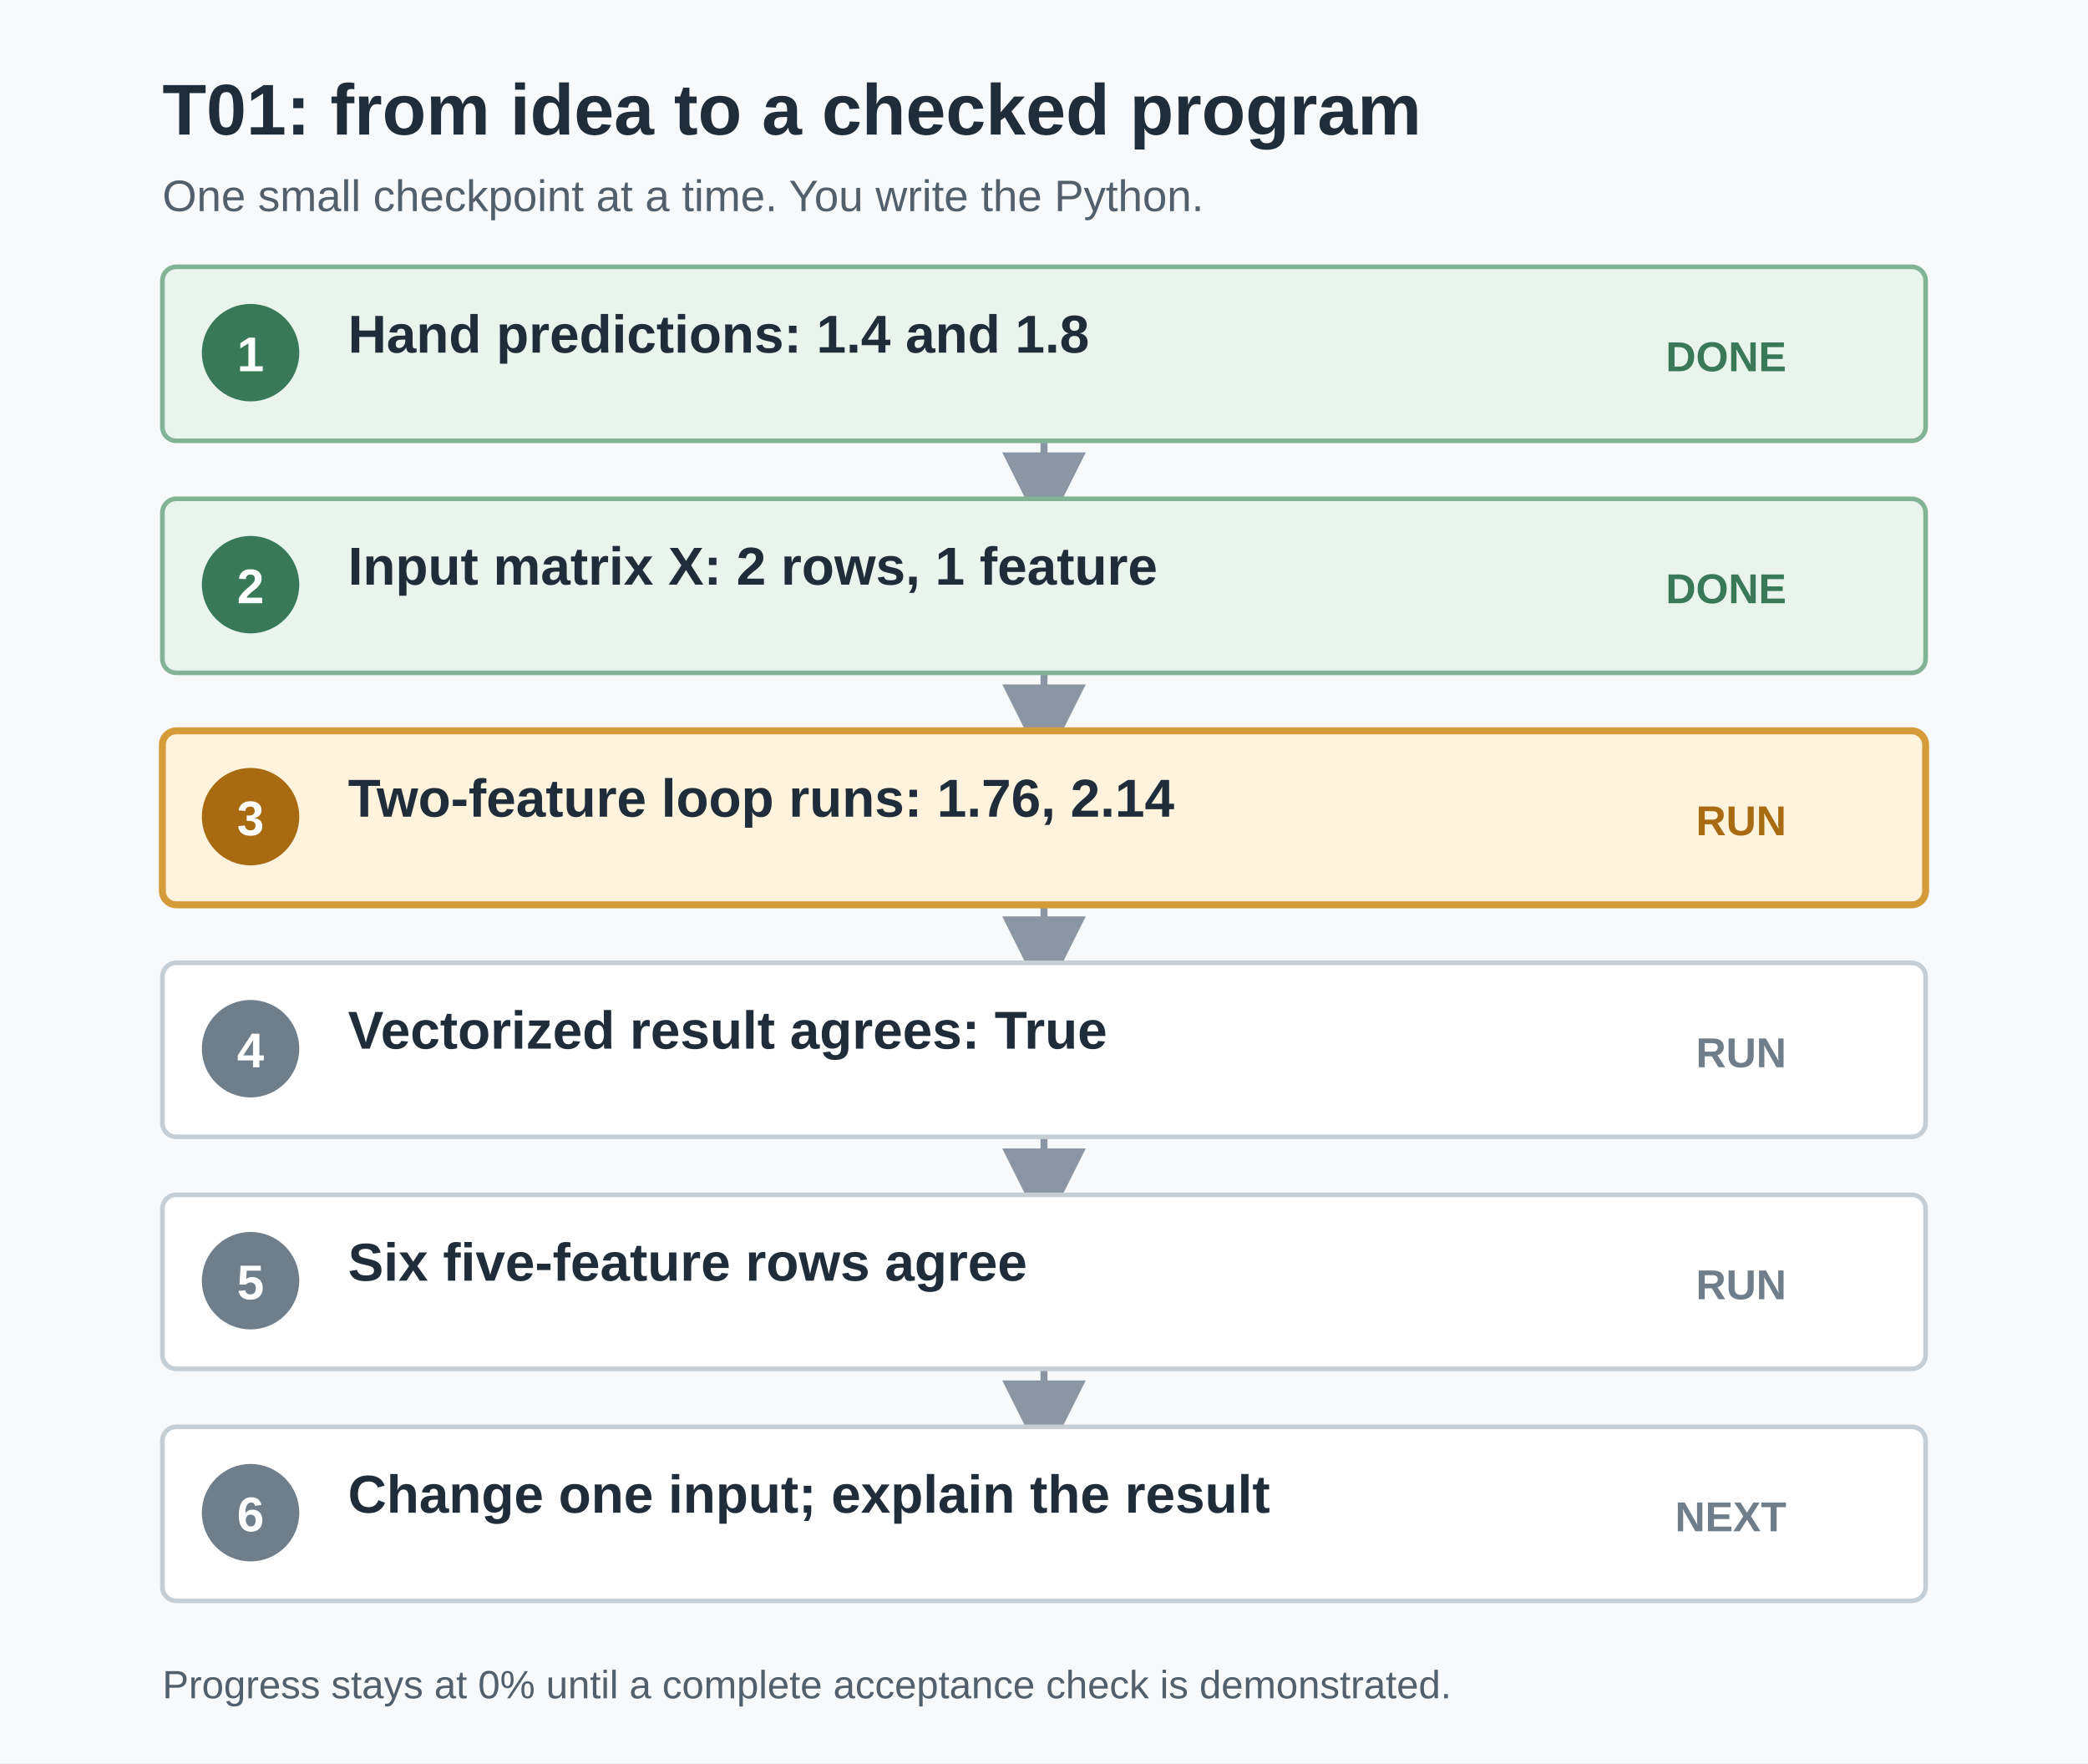
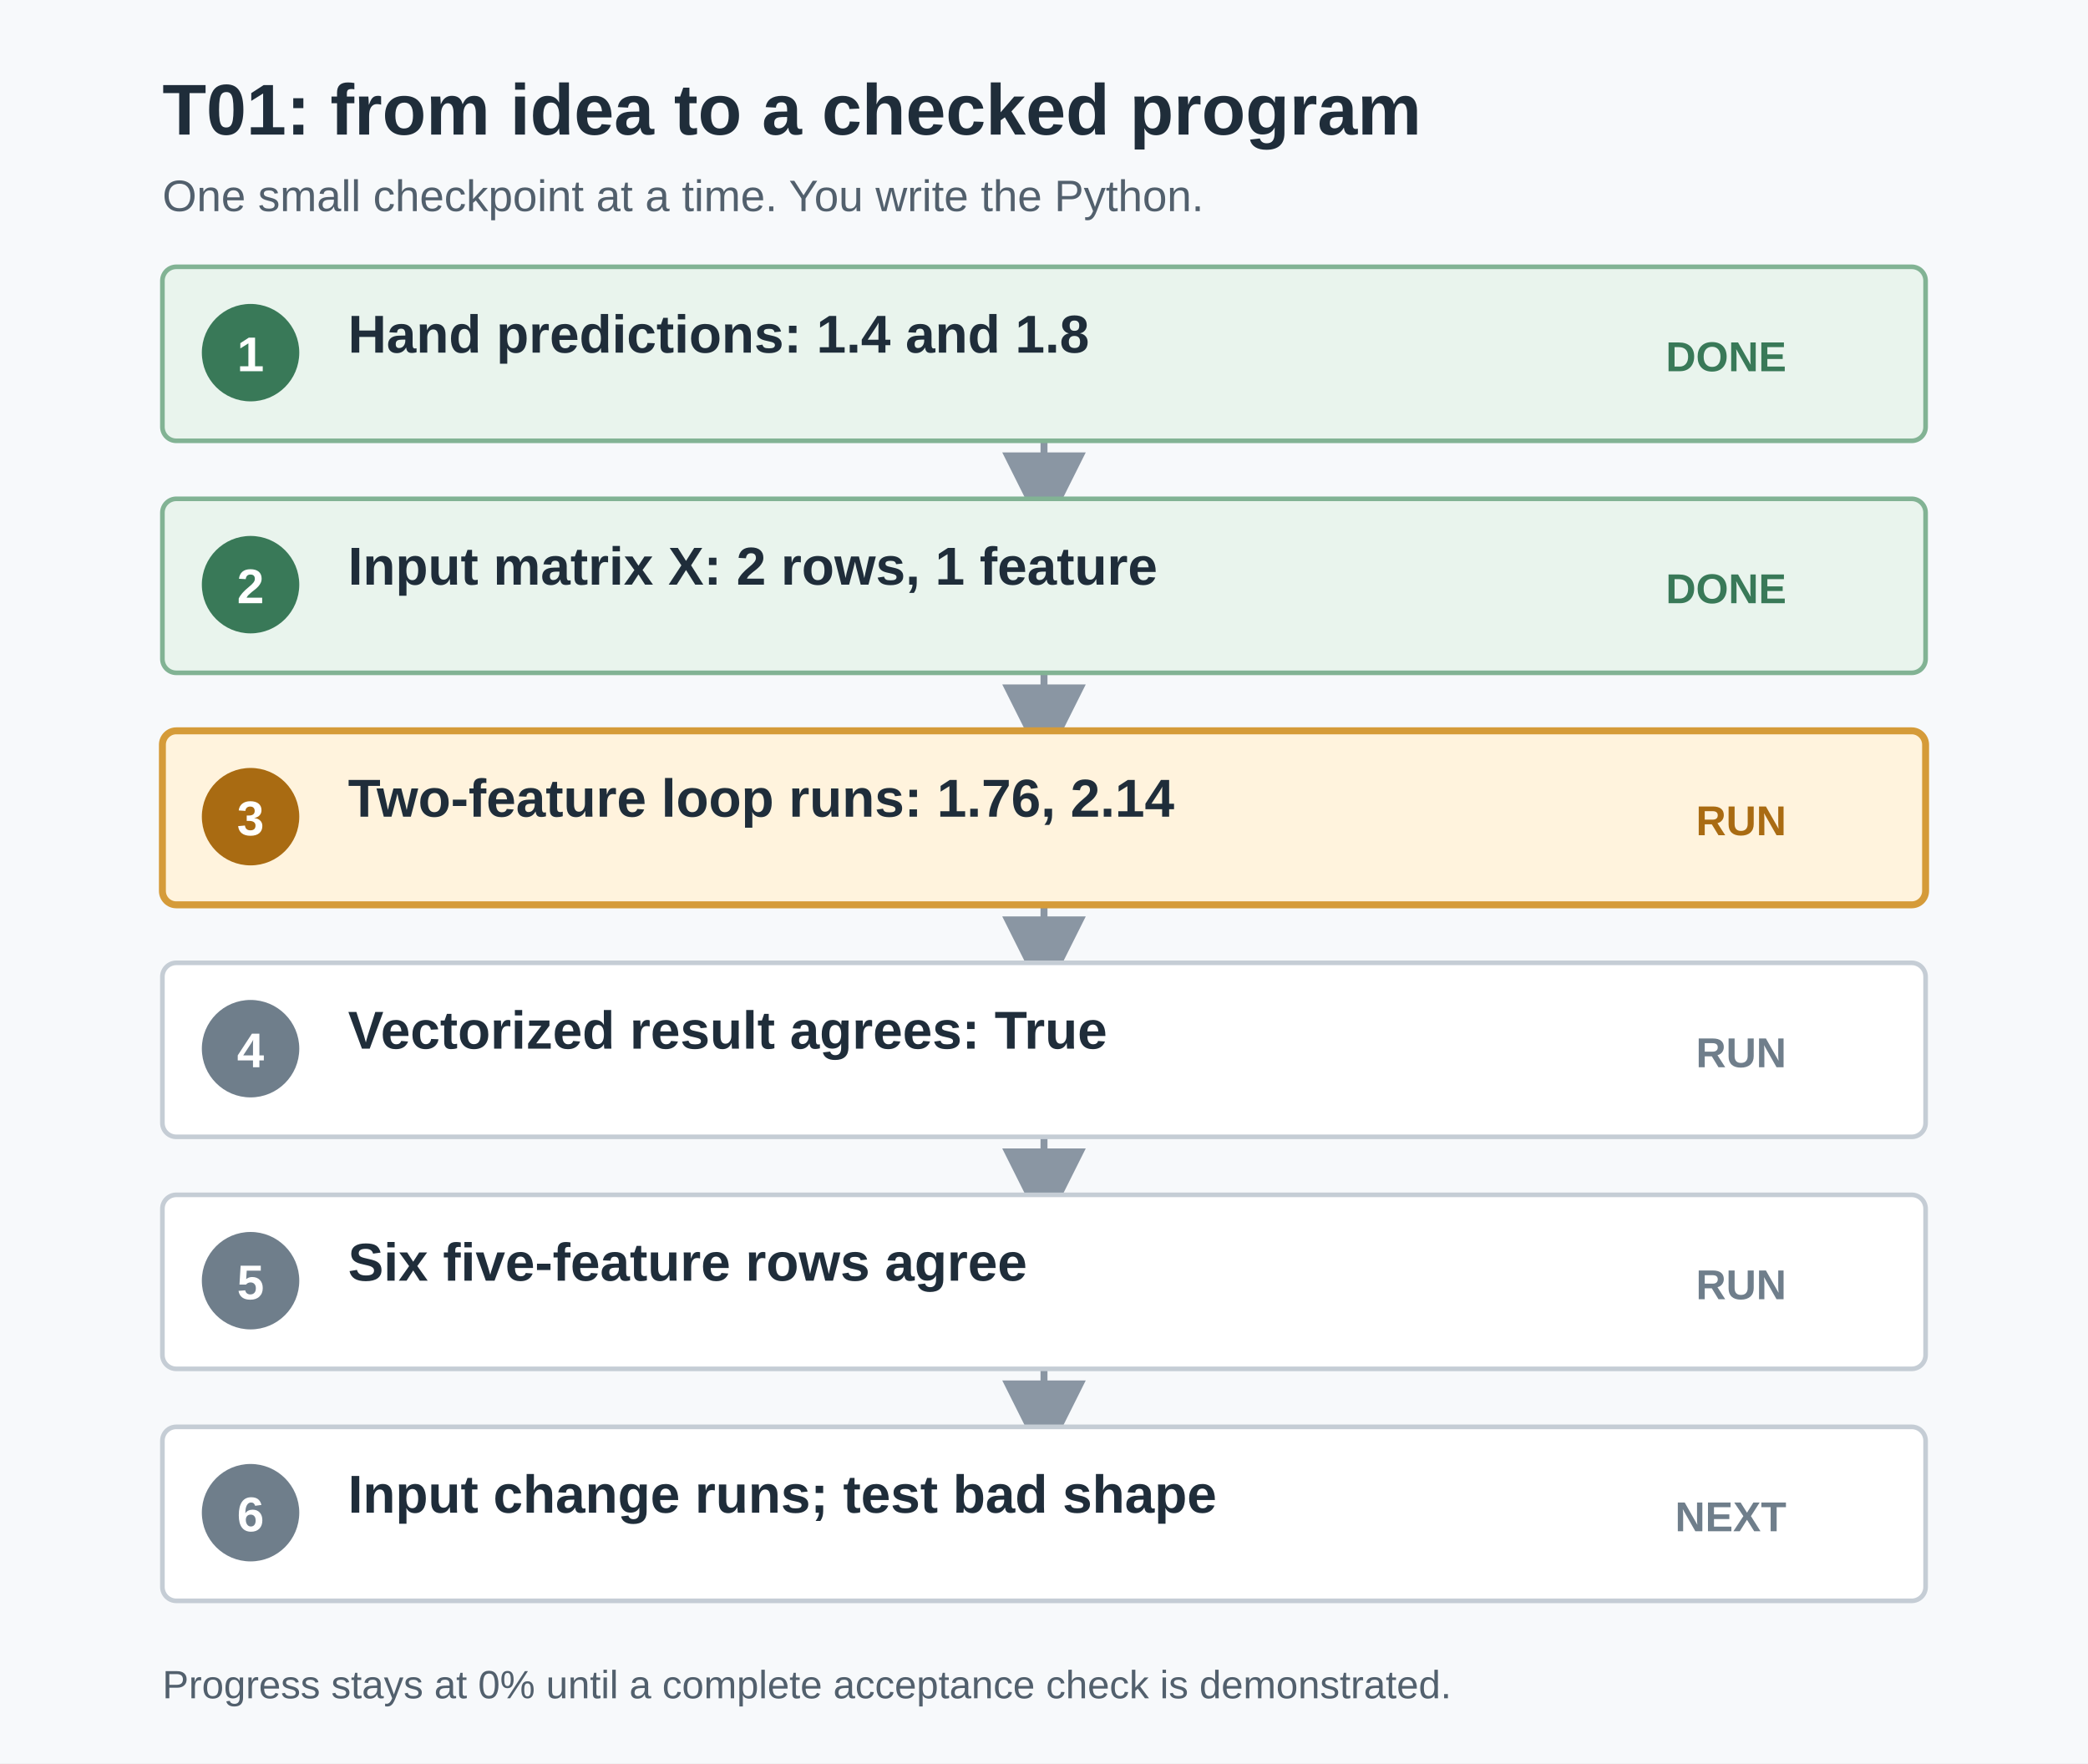
<svg xmlns="http://www.w3.org/2000/svg" width="900" height="760" viewBox="0 0 900 760" role="img" aria-labelledby="title desc">
  <defs>
    <marker id="arrow" markerWidth="12" markerHeight="12" refX="6" refY="6" orient="auto">
      <path d="M 0 0 L 12 6 L 0 12 z" fill="#8a96a3" />
    </marker>
  </defs>
  <rect width="900" height="760" fill="#f7f9fb" />
  <text x="70" y="58" font-family="Arial, sans-serif" font-size="31" font-weight="700" fill="#1f2d3a">T01: from idea to a checked program</text>
  <text x="70" y="91" font-family="Arial, sans-serif" font-size="19" fill="#52606d">One small checkpoint at a time. You write the Python.</text>
  <path d="M 450 190 L 450 213" stroke="#8a96a3" stroke-width="3" marker-end="url(#arrow)" />
  <path d="M 450 290 L 450 313" stroke="#8a96a3" stroke-width="3" marker-end="url(#arrow)" />
  <path d="M 450 390 L 450 413" stroke="#8a96a3" stroke-width="3" marker-end="url(#arrow)" />
  <path d="M 450 490 L 450 513" stroke="#8a96a3" stroke-width="3" marker-end="url(#arrow)" />
  <path d="M 450 590 L 450 613" stroke="#8a96a3" stroke-width="3" marker-end="url(#arrow)" />
  <rect x="70" y="115" width="760" height="75" rx="6" fill="#e9f4ed" stroke="#82b394" stroke-width="2" />
  <circle cx="108" cy="152" r="21" fill="#397958" />
  <text x="108" y="160" text-anchor="middle" font-family="Arial, sans-serif" font-size="21" font-weight="700" fill="#fff">1</text>
  <text x="150" y="152" font-family="Arial, sans-serif" font-size="23" font-weight="700" fill="#1f2d3a">Hand predictions: 1.4 and 1.8</text>
  <text x="770" y="160" text-anchor="end" font-family="Arial, sans-serif" font-size="18" font-weight="700" fill="#397958">DONE</text>
  <rect x="70" y="215" width="760" height="75" rx="6" fill="#e9f4ed" stroke="#82b394" stroke-width="2" />
  <circle cx="108" cy="252" r="21" fill="#397958" />
  <text x="108" y="260" text-anchor="middle" font-family="Arial, sans-serif" font-size="21" font-weight="700" fill="#fff">2</text>
  <text x="150" y="252" font-family="Arial, sans-serif" font-size="23" font-weight="700" fill="#1f2d3a">Input matrix X: 2 rows, 1 feature</text>
  <text x="770" y="260" text-anchor="end" font-family="Arial, sans-serif" font-size="18" font-weight="700" fill="#397958">DONE</text>
  <rect x="70" y="315" width="760" height="75" rx="6" fill="#fff3dd" stroke="#d59b39" stroke-width="3" />
  <circle cx="108" cy="352" r="21" fill="#a96b12" />
  <text x="108" y="360" text-anchor="middle" font-family="Arial, sans-serif" font-size="21" font-weight="700" fill="#fff">3</text>
  <text x="150" y="352" font-family="Arial, sans-serif" font-size="23" font-weight="700" fill="#1f2d3a">Two-feature loop runs: 1.76, 2.14</text>
  <text x="770" y="360" text-anchor="end" font-family="Arial, sans-serif" font-size="18" font-weight="700" fill="#a96b12">RUN</text>
  <rect x="70" y="415" width="760" height="75" rx="6" fill="#fff" stroke="#c5cdd5" stroke-width="2" />
  <circle cx="108" cy="452" r="21" fill="#6f7e8b" />
  <text x="108" y="460" text-anchor="middle" font-family="Arial, sans-serif" font-size="21" font-weight="700" fill="#fff">4</text>
  <text x="150" y="452" font-family="Arial, sans-serif" font-size="23" font-weight="700" fill="#1f2d3a">Vectorized result agrees: True</text>
  <text x="770" y="460" text-anchor="end" font-family="Arial, sans-serif" font-size="18" font-weight="700" fill="#6f7e8b">RUN</text>
  <rect x="70" y="515" width="760" height="75" rx="6" fill="#fff" stroke="#c5cdd5" stroke-width="2" />
  <circle cx="108" cy="552" r="21" fill="#6f7e8b" />
  <text x="108" y="560" text-anchor="middle" font-family="Arial, sans-serif" font-size="21" font-weight="700" fill="#fff">5</text>
  <text x="150" y="552" font-family="Arial, sans-serif" font-size="23" font-weight="700" fill="#1f2d3a">Six five-feature rows agree</text>
  <text x="770" y="560" text-anchor="end" font-family="Arial, sans-serif" font-size="18" font-weight="700" fill="#6f7e8b">RUN</text>
  <rect x="70" y="615" width="760" height="75" rx="6" fill="#fff" stroke="#c5cdd5" stroke-width="2" />
  <circle cx="108" cy="652" r="21" fill="#6f7e8b" />
  <text x="108" y="660" text-anchor="middle" font-family="Arial, sans-serif" font-size="21" font-weight="700" fill="#fff">6</text>
-   <text x="150" y="652" font-family="Arial, sans-serif" font-size="23" font-weight="700" fill="#1f2d3a">Change one input; explain the result</text>
+   <text x="150" y="652" font-family="Arial, sans-serif" font-size="23" font-weight="700" fill="#1f2d3a">Input change runs; test bad shape</text>
  <text x="770" y="660" text-anchor="end" font-family="Arial, sans-serif" font-size="18" font-weight="700" fill="#6f7e8b">NEXT</text>
  <text x="70" y="732" font-family="Arial, sans-serif" font-size="17" fill="#52606d">Progress stays at 0% until a complete acceptance check is demonstrated.</text>
</svg>
